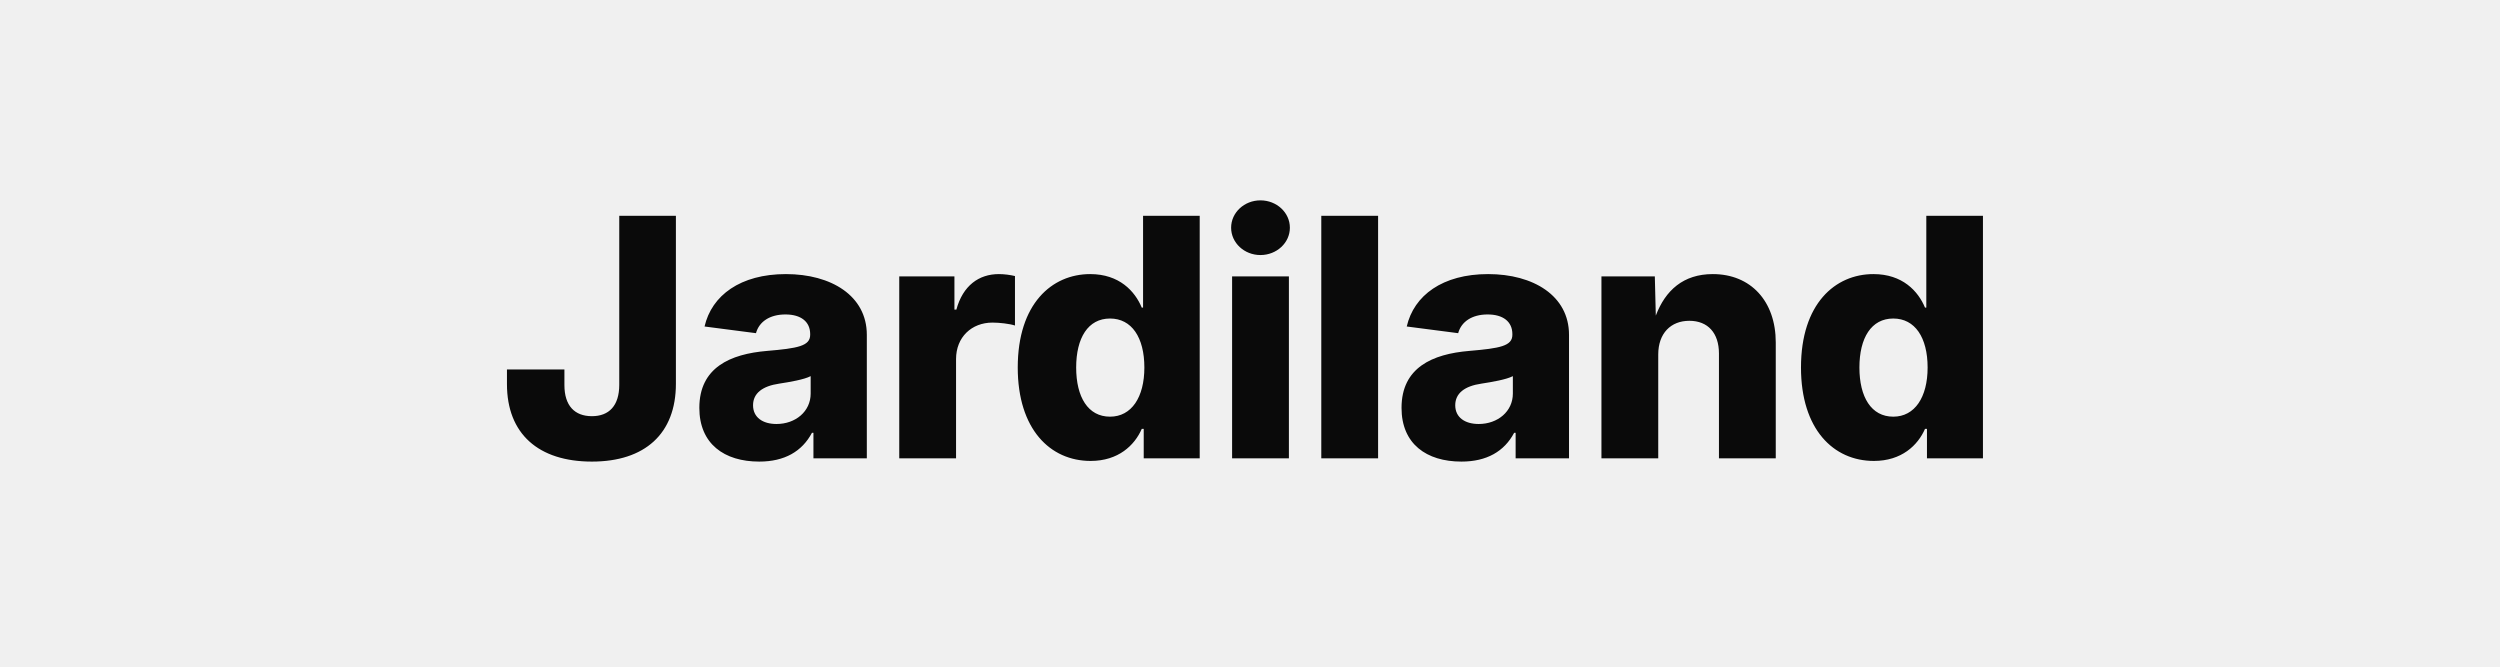
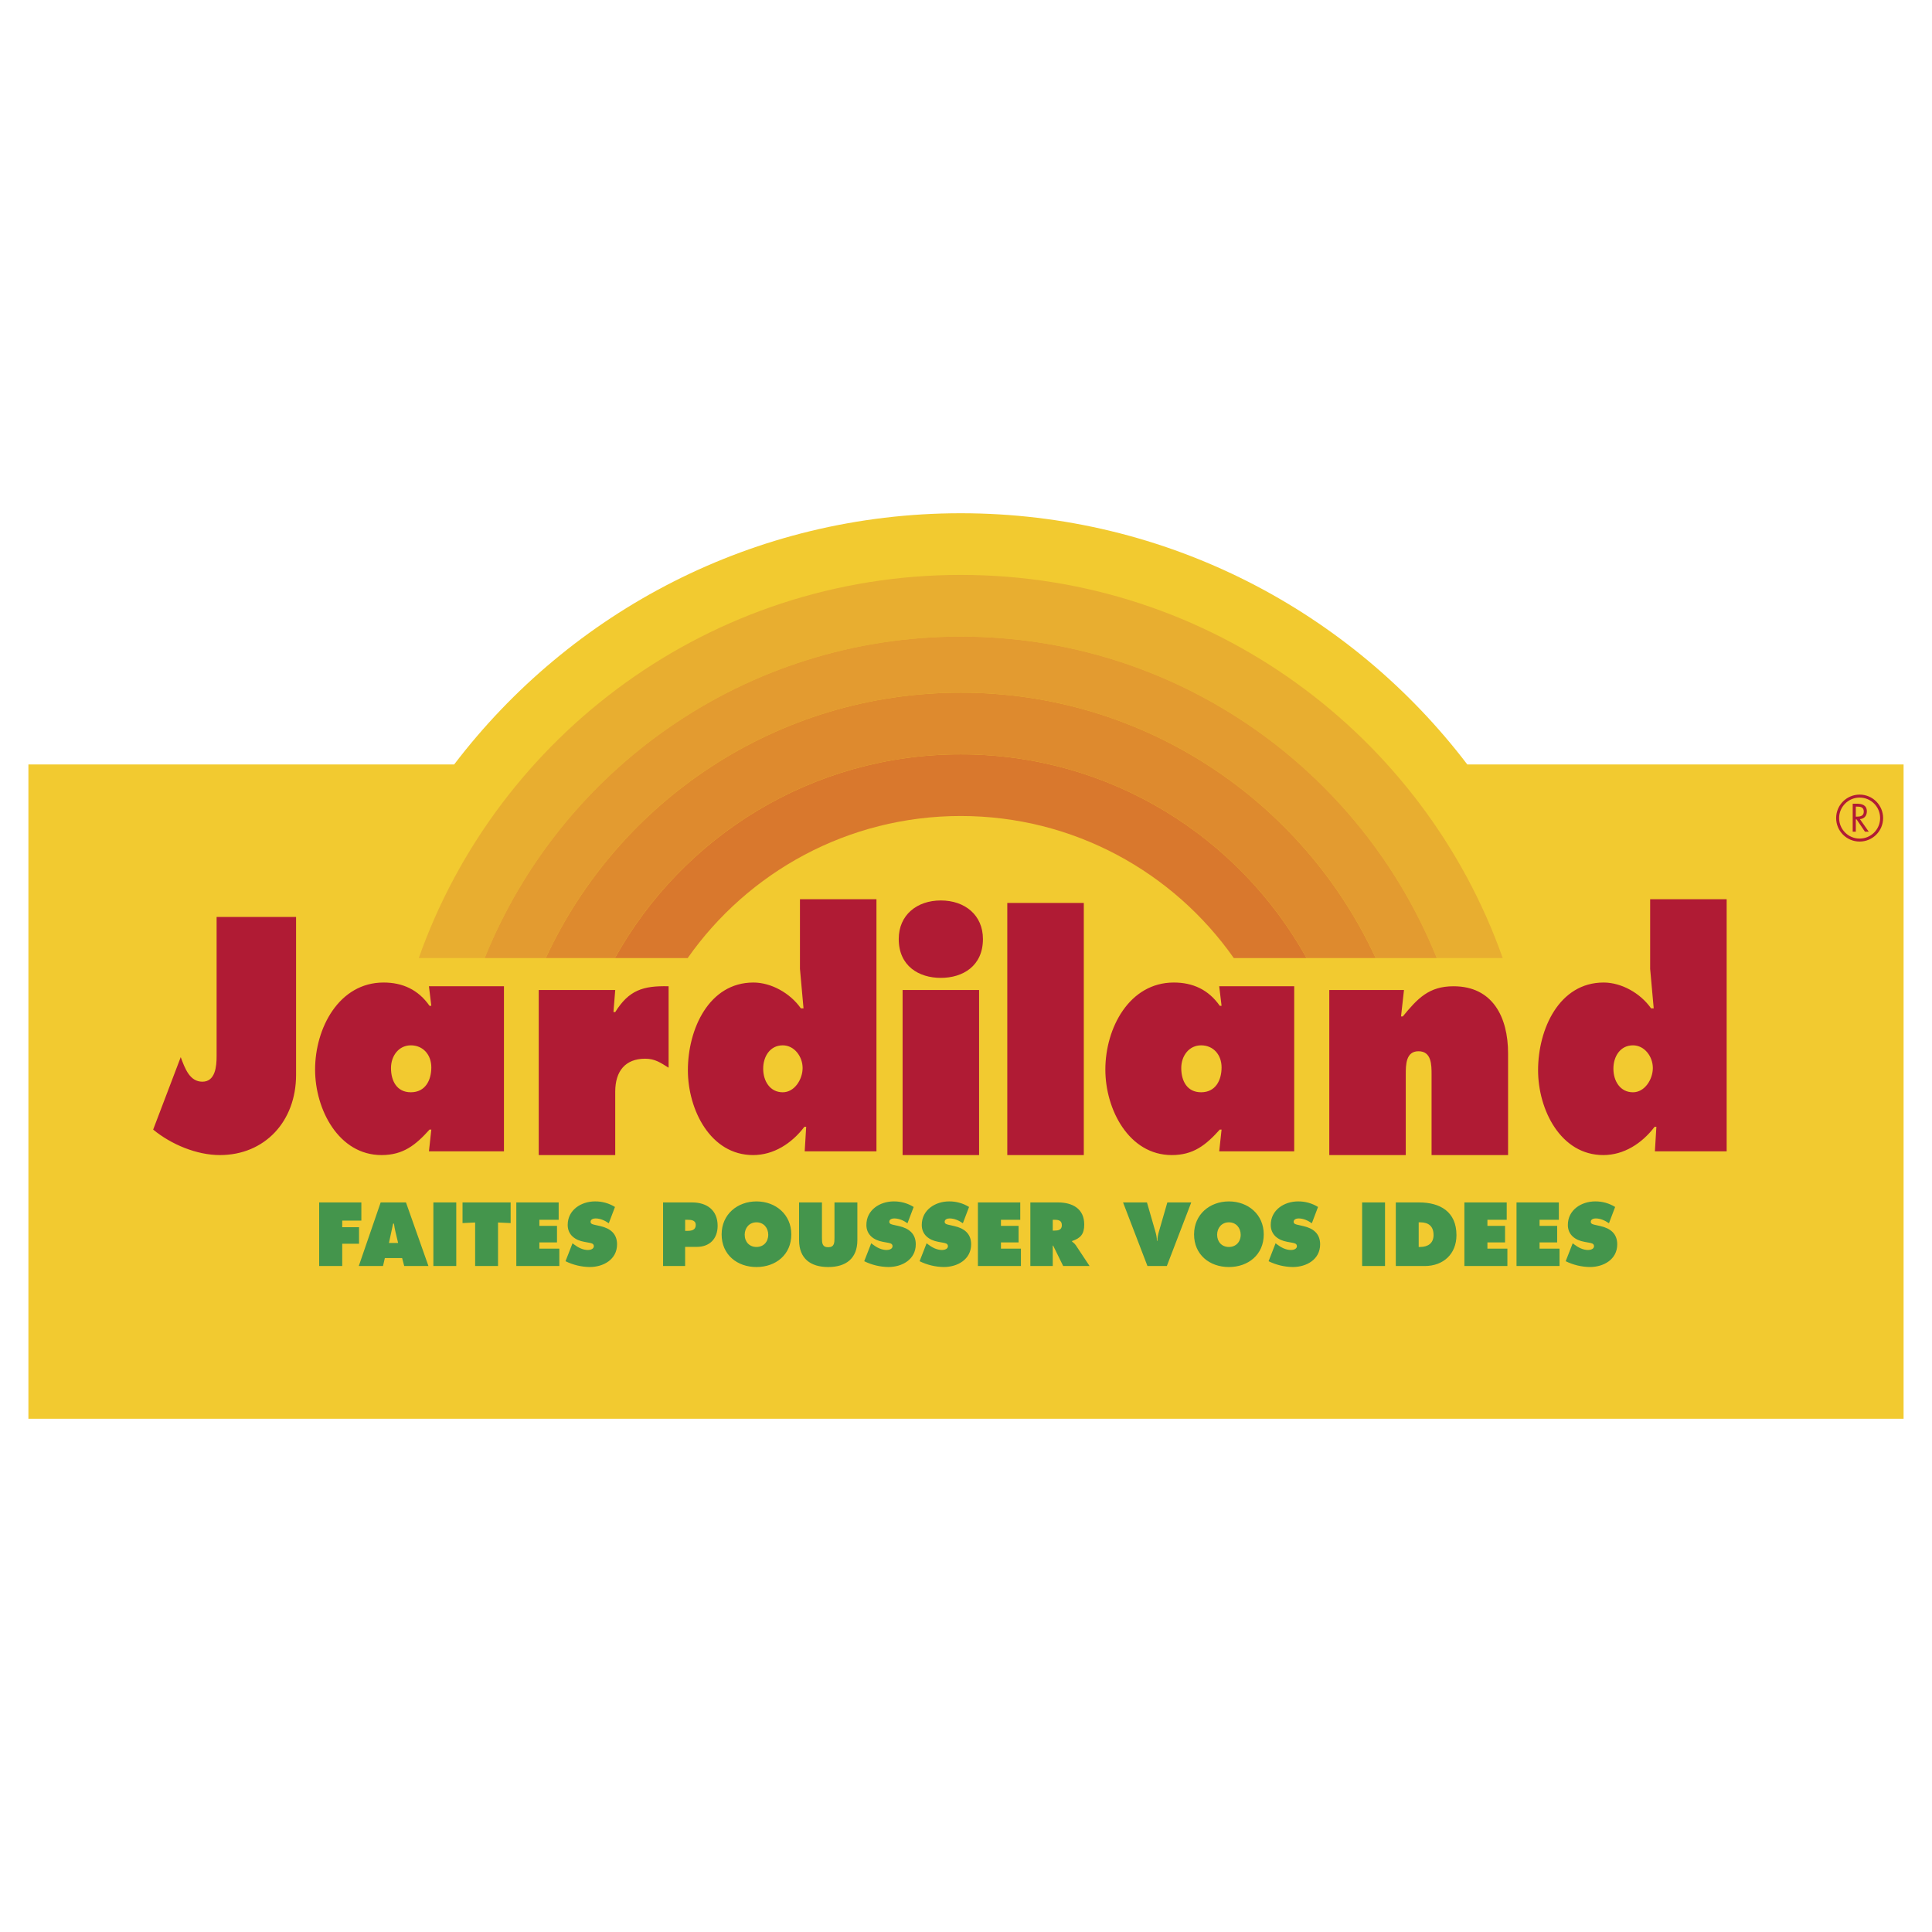
- <svg xmlns="http://www.w3.org/2000/svg" viewBox="0 0 240 64" role="img" aria-label="Jardiland">
-   <text x="120" y="44" text-anchor="middle" font-family="Inter, system-ui, -apple-system, Segoe UI, sans-serif" font-size="32" font-weight="800" letter-spacing="-0.5" fill="#0a0a0a">Jardiland</text>
+ <svg xmlns="http://www.w3.org/2000/svg" width="2500" height="2500" viewBox="0 0 192.756 192.756">
+   <path fill-rule="evenodd" clip-rule="evenodd" fill="#fff" d="M0 0h192.756v192.756H0V0z" />
+   <path d="M146.393 76.271c-11.596-15.232-29.918-25.065-50.541-25.065-20.622 0-38.943 9.833-50.541 25.065H2.834v65.28h187.087v-65.28h-43.528z" fill-rule="evenodd" clip-rule="evenodd" fill="#f2ca30" />
+   <path d="M95.853 57.359c-24.967 0-46.203 15.958-54.073 38.23h6.577c7.572-18.803 25.983-32.077 47.497-32.077 21.512 0 39.924 13.273 47.495 32.077h6.578c-7.872-22.272-29.109-38.23-54.074-38.23z" fill-rule="evenodd" clip-rule="evenodd" fill="#e8ae30" />
+   <path d="M95.853 69.106c18.354 0 34.174 10.849 41.401 26.483h6.094c-7.57-18.803-25.982-32.077-47.495-32.077-21.514 0-39.924 13.273-47.497 32.077h6.094c7.228-15.634 23.048-26.483 41.403-26.483z" fill-rule="evenodd" clip-rule="evenodd" fill="#e39b30" />
+   <path d="M95.853 69.106c-18.355 0-34.175 10.849-41.402 26.483h6.897c6.728-12.123 19.657-20.33 34.504-20.33s27.777 8.207 34.505 20.33h6.896c-7.226-15.634-23.046-26.483-41.4-26.483z" fill-rule="evenodd" clip-rule="evenodd" fill="#de8a2e" />
+   <path d="M95.853 81.413c11.268 0 21.223 5.606 27.245 14.176h7.26c-6.729-12.123-19.658-20.33-34.505-20.33s-27.776 8.207-34.504 20.33h7.259c6.02-8.57 15.975-14.176 27.245-14.176z" fill-rule="evenodd" clip-rule="evenodd" fill="#d9782d" />
+   <path d="M29.539 91.483v15.757c0 4.652-3.135 8.002-7.602 8.002-2.308 0-4.851-1.055-6.656-2.543l2.751-7.229c.415 1.117.888 2.451 2.16 2.451 1.301 0 1.419-1.551 1.419-2.543V91.483h7.928zM39.01 106.557c0-1.209.769-2.264 1.981-2.264 1.213 0 2.042.932 2.042 2.201 0 1.273-.592 2.482-2.042 2.482-1.389.001-1.981-1.117-1.981-2.419zm3.786 8.312h7.484V98.4h-7.484l.237 1.953h-.178c-1.124-1.613-2.692-2.326-4.585-2.326-4.437 0-6.833 4.529-6.833 8.686 0 4 2.367 8.529 6.626 8.529 2.16 0 3.401-.994 4.792-2.543h.178l-.237 2.17zM66.706 106.525c-.798-.496-1.36-.898-2.337-.898-1.981 0-2.987 1.24-2.987 3.287v6.328H53.75V98.771h7.632l-.178 2.203h.178c1.361-2.172 2.751-2.637 5.324-2.574v8.125zM78.096 104.293c1.153 0 1.981 1.117 1.981 2.264 0 1.117-.798 2.42-1.981 2.42-1.272 0-1.953-1.117-1.953-2.357.001-1.21.681-2.327 1.953-2.327zm2.189 10.576h7.159V89.715h-7.632v6.947l.355 3.939H79.9c-1.065-1.52-2.958-2.574-4.733-2.574-4.437 0-6.537 4.652-6.537 8.746 0 3.939 2.248 8.469 6.507 8.469 2.042 0 3.845-1.148 5.118-2.822h.178l-.148 2.449zM90.052 98.771h7.632v16.471h-7.632V98.771zm8.016-5.086c0 2.698-2.011 3.878-4.201 3.878s-4.2-1.18-4.2-3.878c0-2.388 1.804-3.846 4.2-3.846s4.201 1.457 4.201 3.846zM100.498 90.087h7.633v25.155h-7.633V90.087zM117.854 106.557c0-1.209.77-2.264 1.982-2.264s2.041.932 2.041 2.201c0 1.273-.592 2.482-2.041 2.482-1.391.001-1.982-1.117-1.982-2.419zm3.787 8.312h7.482V98.4h-7.482l.236 1.953h-.178c-1.125-1.613-2.691-2.326-4.586-2.326-4.436 0-6.832 4.529-6.832 8.686 0 4 2.365 8.529 6.625 8.529 2.16 0 3.402-.994 4.793-2.543h.178l-.236 2.17zM139.781 101.408h.178c1.479-1.799 2.604-3.008 5.059-3.008 3.904 0 5.443 3.07 5.443 6.699v10.143h-7.633v-8.033c0-.963 0-2.326-1.303-2.326-1.271 0-1.271 1.363-1.271 2.326v8.033h-7.631V98.771h7.453l-.295 2.637zM162.922 104.293c1.154 0 1.982 1.117 1.982 2.264 0 1.117-.799 2.42-1.982 2.42-1.273 0-1.953-1.117-1.953-2.357 0-1.21.679-2.327 1.953-2.327zm2.187 10.576h7.16V89.715h-7.633v6.947l.355 3.939h-.266c-1.066-1.52-2.959-2.574-4.732-2.574-4.438 0-6.539 4.652-6.539 8.746 0 3.939 2.248 8.469 6.508 8.469 2.041 0 3.846-1.148 5.119-2.822h.176l-.148 2.449z" fill-rule="evenodd" clip-rule="evenodd" fill="#b01b34" />
+   <path fill-rule="evenodd" clip-rule="evenodd" fill="#44954c" d="M31.844 119.967h4.209v1.816h-1.909v.656h1.676v1.651h-1.676v2.221h-2.3v-6.344zM38.804 124.014l.417-1.936h.083c.042.27.083.547.15.816l.267 1.119h-.917v.001zm-.408 1.506h1.725l.208.791h2.417l-2.242-6.344h-2.525l-2.184 6.344h2.417l.184-.791zM43.238 119.967h2.283v6.344h-2.283v-6.344zM46.147 119.967h4.8v2.06l-1.259-.058v4.342h-2.283v-4.342l-1.258.058v-2.06zM51.513 119.967h4.226v1.732h-1.926v.608h1.759v1.648h-1.759v.623h1.992v1.733h-4.292v-6.344zM57.122 124.039l.117.094c.409.318.9.58 1.425.58.226 0 .583-.094.583-.379 0-.287-.3-.311-.508-.354l-.458-.084c-.891-.16-1.642-.689-1.642-1.684 0-1.506 1.358-2.348 2.725-2.348a3.71 3.71 0 0 1 1.992.555l-.617 1.625c-.392-.27-.833-.48-1.325-.48-.201 0-.492.076-.492.336 0 .236.283.27.458.312l.517.117c.967.219 1.667.742 1.667 1.818 0 1.514-1.366 2.264-2.725 2.264a5.626 5.626 0 0 1-2.417-.58l.7-1.792zM68.356 121.699h.217c.375 0 .842.025.842.521 0 .514-.434.582-.833.582h-.225v-1.103h-.001zm-2.2 4.612h2.2v-1.91h1.167c1.275 0 2.075-.807 2.075-2.104 0-1.574-1.084-2.33-2.55-2.33h-2.893v6.344h.001zM75.473 121.951c.725 0 1.175.564 1.175 1.238 0 .725-.483 1.221-1.175 1.221-.692 0-1.175-.496-1.175-1.221 0-.673.45-1.238 1.175-1.238zm0-2.086c-1.909 0-3.476 1.297-3.476 3.291 0 2.035 1.559 3.256 3.476 3.256 1.916 0 3.475-1.221 3.475-3.256 0-1.994-1.567-3.291-3.475-3.291zM85.54 119.967v3.754c0 1.85-1.15 2.691-2.909 2.691-1.758 0-2.908-.842-2.908-2.691v-3.754h2.283v3.533c0 .498.017.936.625.936.609 0 .625-.438.625-.936v-3.533h2.284zM86.923 124.039l.117.094c.409.318.901.58 1.425.58.225 0 .584-.094.584-.379 0-.287-.3-.311-.509-.354l-.458-.084c-.892-.16-1.642-.689-1.642-1.684 0-1.506 1.358-2.348 2.725-2.348a3.71 3.71 0 0 1 1.992.555l-.617 1.625c-.392-.27-.833-.48-1.325-.48-.2 0-.491.076-.491.336 0 .236.283.27.458.312l.517.117c.967.219 1.667.742 1.667 1.818 0 1.514-1.366 2.264-2.725 2.264a5.63 5.63 0 0 1-2.417-.58l.699-1.792zM92.449 124.039l.117.094c.409.318.899.58 1.425.58.226 0 .584-.094.584-.379 0-.287-.3-.311-.509-.354l-.459-.084c-.892-.16-1.642-.689-1.642-1.684 0-1.506 1.358-2.348 2.726-2.348a3.71 3.71 0 0 1 1.992.555l-.617 1.625c-.392-.27-.833-.48-1.325-.48-.2 0-.492.076-.492.336 0 .236.283.27.458.312l.516.117c.967.219 1.667.742 1.667 1.818 0 1.514-1.367 2.264-2.725 2.264a5.626 5.626 0 0 1-2.417-.58l.701-1.792zM97.566 119.967h4.225v1.732h-1.926v.608h1.76v1.648h-1.76v.623h1.992v1.733h-4.291v-6.344zM105.033 121.699h.174c.393 0 .734.059.734.547 0 .471-.375.531-.75.531h-.158v-1.078zm-2.234 4.612h2.234v-2.035h.041l1 2.035h2.633l-1.365-2.061c-.125-.186-.268-.287-.383-.379v-.051c.85-.287 1.215-.691 1.215-1.65 0-1.598-1.199-2.203-2.617-2.203h-2.758v6.344zM118.85 119.967l-2.434 6.344h-1.934l-2.434-6.344h2.385l.832 2.885c.092.312.158.623.158.943h.051c0-.32.066-.631.158-.943l.834-2.885h2.384zM122.607 121.951c.727 0 1.176.564 1.176 1.238 0 .725-.484 1.221-1.176 1.221s-1.174-.496-1.174-1.221c.001-.673.45-1.238 1.174-1.238zm0-2.086c-1.908 0-3.475 1.297-3.475 3.291 0 2.035 1.559 3.256 3.475 3.256 1.918 0 3.477-1.221 3.477-3.256 0-1.994-1.566-3.291-3.477-3.291zM127.266 124.039l.117.094c.408.318.9.58 1.426.58.225 0 .584-.094.584-.379 0-.287-.301-.311-.508-.354l-.459-.084c-.893-.16-1.643-.689-1.643-1.684 0-1.506 1.359-2.348 2.725-2.348a3.71 3.71 0 0 1 1.992.555l-.617 1.625c-.391-.27-.832-.48-1.324-.48-.199 0-.492.076-.492.336 0 .236.283.27.459.312l.516.117c.967.219 1.668.742 1.668 1.818 0 1.514-1.367 2.264-2.725 2.264a5.63 5.63 0 0 1-2.418-.58l.699-1.792zM135.9 119.967h2.284v6.344H135.9v-6.344zM141.543 121.951h.141c.834 0 1.342.379 1.342 1.271 0 .832-.582 1.188-1.342 1.188h-.141v-2.459zm-2.283 4.36h2.891c1.842 0 3.16-1.193 3.16-3.08 0-2.33-1.619-3.264-3.727-3.264h-2.324v6.344zM146.102 119.967h4.224v1.732H148.4v.608h1.76v1.648h-1.76v.623h1.993v1.733h-4.291v-6.344zM151.303 119.967h4.224v1.732h-1.925v.608h1.757v1.648h-1.757v.623h1.992v1.733h-4.291v-6.344zM156.91 124.039l.117.094c.408.318.9.58 1.424.58.225 0 .584-.094.584-.379 0-.287-.301-.311-.508-.354l-.459-.084c-.893-.16-1.643-.689-1.643-1.684 0-1.506 1.359-2.348 2.725-2.348a3.7 3.7 0 0 1 1.992.555l-.615 1.625c-.393-.27-.834-.48-1.326-.48-.199 0-.49.076-.49.336 0 .236.283.27.457.312l.518.117c.967.219 1.666.742 1.666 1.818 0 1.514-1.367 2.264-2.725 2.264a5.63 5.63 0 0 1-2.418-.58l.701-1.792z" />
+   <path d="M185.154 80.474h.092c.369 0 .703.044.703.504 0 .433-.352.5-.701.5h-.094v-1.004zm0 1.277h.076l.836 1.226h.379l-.881-1.251c.426-.037.693-.341.693-.771 0-.629-.488-.77-1.012-.77h-.4v2.792h.309v-1.226z" fill-rule="evenodd" clip-rule="evenodd" fill="#b01b34" />
+   <path d="M187.729 81.62a2.194 2.194 0 1 1-4.388 0 2.194 2.194 0 0 1 4.388 0" fill="none" stroke="#b01b34" stroke-width=".298" stroke-miterlimit="2.613" />
</svg>
